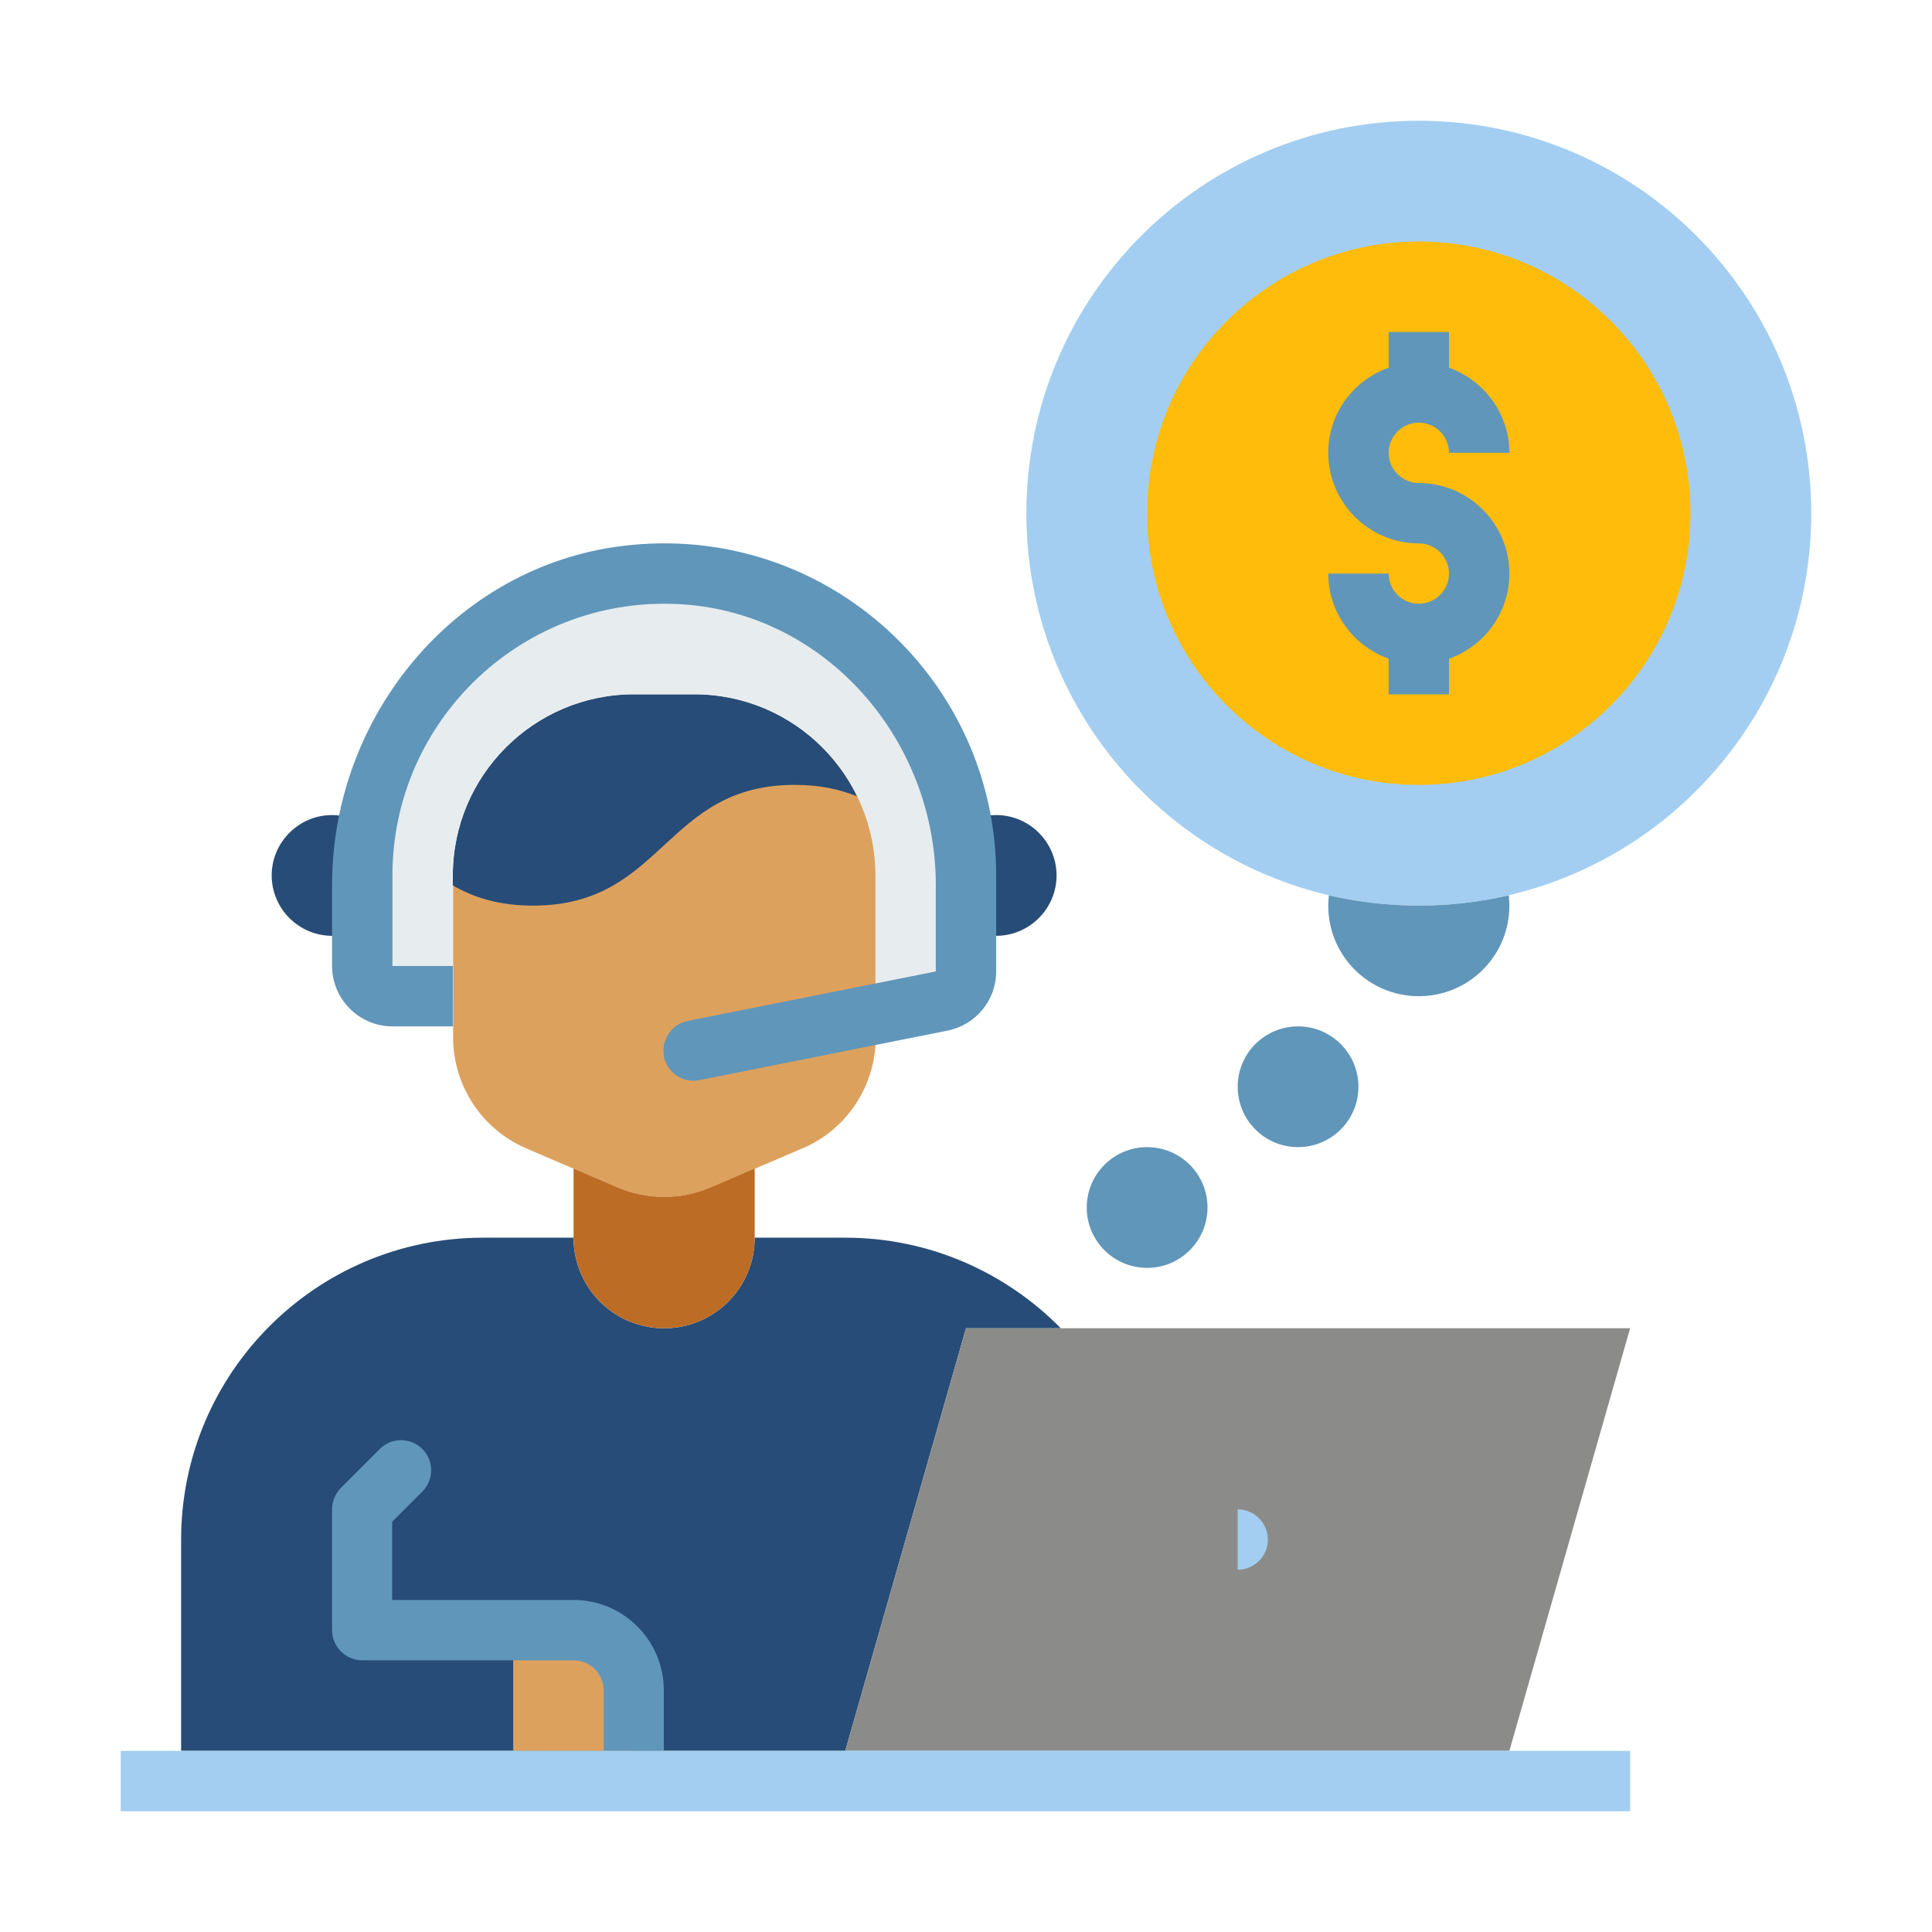
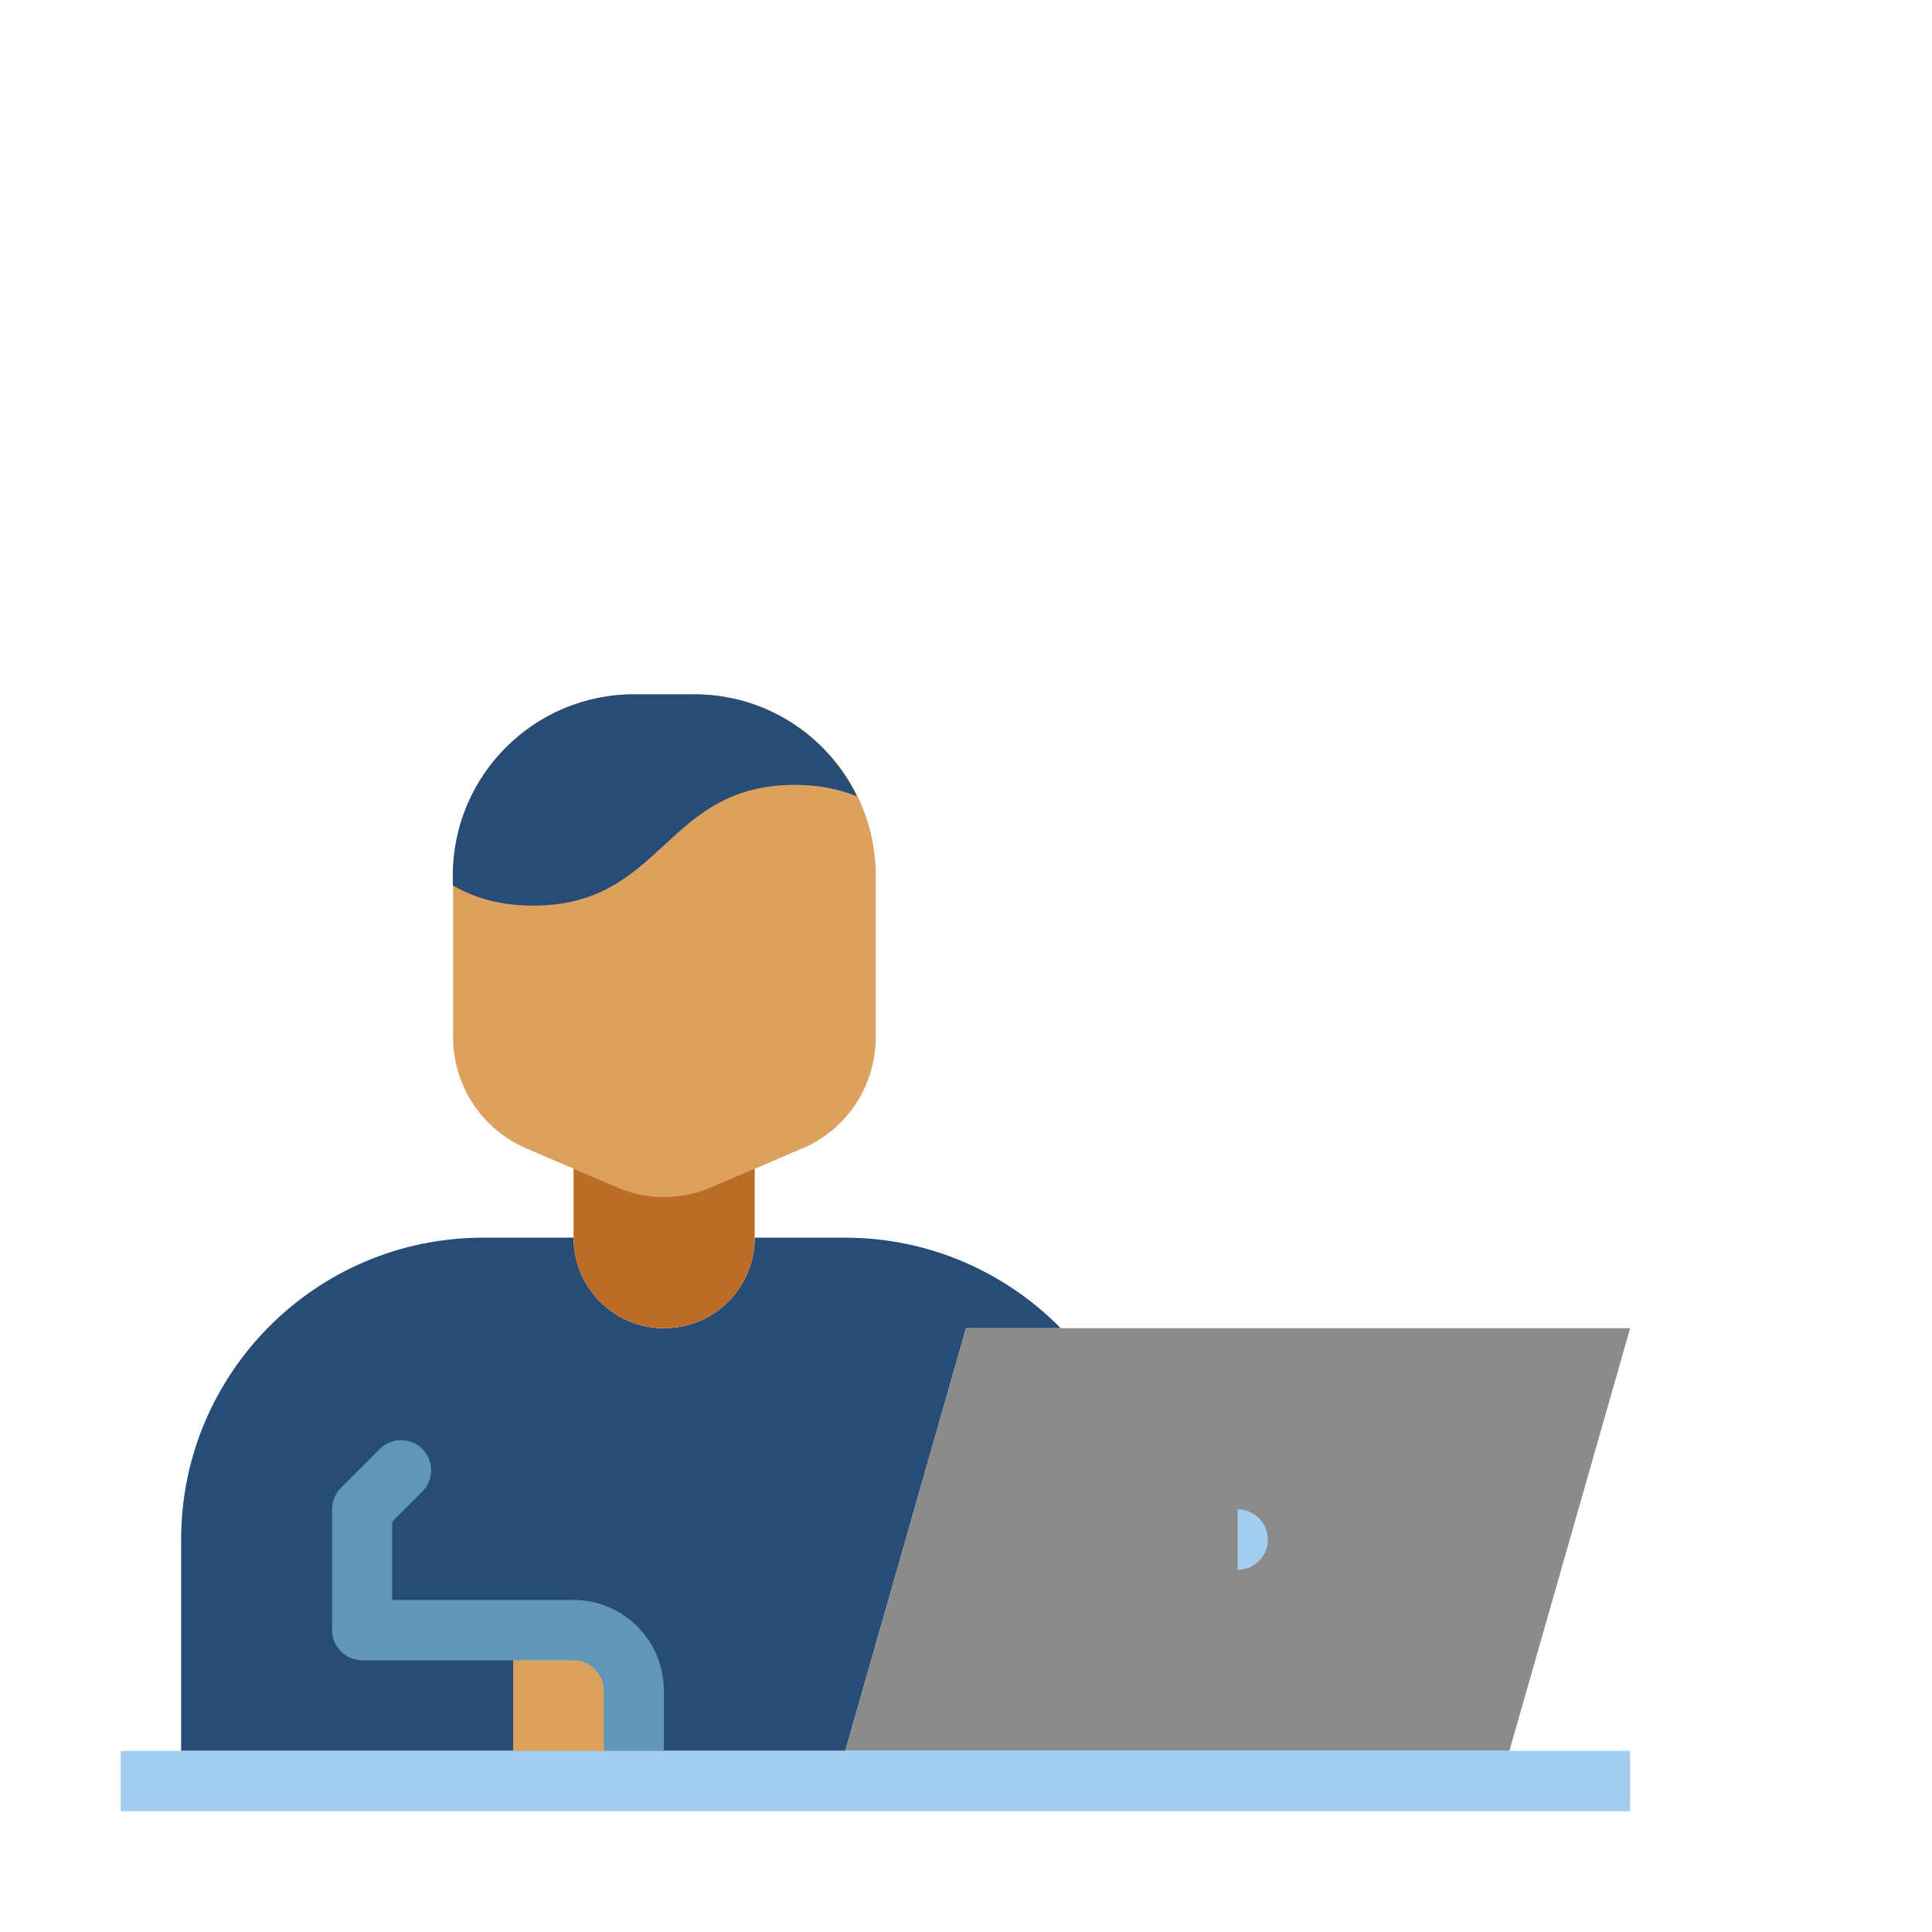
- <svg xmlns="http://www.w3.org/2000/svg" width="800px" height="800px" viewBox="0 0 64 64" data-name="Layer 1" id="Layer_1">
-   <defs>
-     <style>
+ <svg xmlns="http://www.w3.org/2000/svg" width="800px" height="800px" viewBox="0 0 64 64" data-name="Layer 1" id="Layer_1" version="1.1">
+   <defs id="defs4">
+     <style id="style2">
      .cls-1 {
        fill: #e7ecef;
      }

      .cls-2 {
        fill: #ffbc0a;
      }

      .cls-3 {
        fill: #8b8c89;
      }

      .cls-4 {
        fill: #bc6c25;
      }

      .cls-5 {
        fill: #a3cef1;
      }

      .cls-6 {
        fill: #dda15e;
      }

      .cls-7 {
        fill: #6096ba;
      }

      .cls-8 {
        fill: #274c77;
      }
    </style>
  </defs>
-   <circle class="cls-5" cx="47" cy="17" r="13" />
-   <circle class="cls-2" cx="47" cy="17" r="9" />
-   <path class="cls-6" d="M26.58,38.04l-3,1.29c-1.01,.43-2.15,.43-3.15,0l-3-1.29c-1.47-.63-2.42-2.08-2.42-3.68v-5.36c0-3.31,2.69-6,6-6h2c3.31,0,6,2.69,6,6v5.36c0,1.6-.95,3.05-2.42,3.68Z" />
-   <path class="cls-8" d="M35.14,44c-1.82-1.85-4.35-3-7.14-3h-3c0,1.66-1.34,3-3,3s-3-1.34-3-3h-3c-5.52,0-10,4.48-10,10v7H28l4-14h3.14Z" />
-   <path class="cls-6" d="M17,54h2c1.1,0,2,.9,2,2v2h-4v-4h0Z" />
-   <path class="cls-8" d="M12,30.73c-.29,.17-.64,.27-1,.27-1.1,0-2-.9-2-2s.9-2,2-2c.42,0,.81,.13,1.14,.36" />
-   <path class="cls-8" d="M32,30.73c.29,.17,.64,.27,1,.27,1.1,0,2-.9,2-2s-.9-2-2-2c-.42,0-.81,.13-1.14,.36" />
-   <path class="cls-4" d="M19,38.71l1.42,.61c1.01,.44,2.15,.44,3.16,0l1.42-.61v2.29c0,1.66-1.34,3-3,3s-3-1.34-3-3v-2.29Z" />
-   <polyline class="cls-3" points="28 58 32 44 54 44 50 58" />
-   <path class="cls-8" d="M28.4,26.38h-.01c-.57-.23-1.23-.38-2.06-.38-4.33,0-4.33,4-8.67,4-1.13,0-1.97-.27-2.66-.67v-.33c0-3.31,2.69-6,6-6h2c2.37,0,4.42,1.38,5.39,3.38h.01Z" />
-   <path class="cls-1" d="M29,33.6v-4.6c0-3.31-2.69-6-6-6h-2c-3.31,0-6,2.69-6,6v4h-2c-.55,0-1-.45-1-1v-3c0-5.52,4.48-10,10-10,2.76,0,5.26,1.12,7.07,2.93s2.93,4.31,2.93,7.07v3.18c0,.48-.34,.89-.8,.98l-2.2,.44Z" />
-   <path class="cls-5" d="M41,50c.55,0,1,.45,1,1s-.45,1-1,1v-2Z" />
-   <path class="cls-7" d="M22,35h0c-.11-.54,.24-1.07,.78-1.18l8.22-1.64v-2.86c0-4.79-3.61-8.98-8.38-9.3-5.24-.35-9.62,3.81-9.62,8.98v3h2v2h-2c-1.1,0-2-.9-2-2v-2.68c0-5.72,4.24-10.74,9.94-11.27,6.54-.62,12.06,4.53,12.06,10.95v3.18c0,.95-.67,1.77-1.61,1.96l-8.22,1.64c-.54,.11-1.07-.24-1.18-.78Z" />
-   <path class="cls-7" d="M22,58h-2v-2c0-.55-.45-1-1-1h-7c-.55,0-1-.45-1-1v-4c0-.27,.11-.52,.29-.71l1.29-1.29c.39-.39,1.02-.39,1.41,0h0c.39,.39,.39,1.02,0,1.41l-1,1v2.59h6c1.66,0,3,1.34,3,3v2Z" />
-   <rect class="cls-5" height="2" width="50" x="4" y="58" />
-   <path class="cls-7" d="M47,16c-.55,0-1-.45-1-1s.45-1,1-1,1,.45,1,1h2c0-1.3-.84-2.4-2-2.82v-1.18h-2v1.18c-1.16,.41-2,1.51-2,2.82,0,1.65,1.35,3,3,3,.55,0,1,.45,1,1s-.45,1-1,1-1-.45-1-1h-2c0,1.3,.84,2.4,2,2.82v1.18h2v-1.18c1.16-.41,2-1.51,2-2.82,0-1.65-1.35-3-3-3Z" />
-   <path class="cls-7" d="M44.02,29.66c-.01,.11-.02,.23-.02,.34,0,1.66,1.34,3,3,3s3-1.34,3-3c0-.11-.01-.23-.02-.34-.96,.22-1.95,.34-2.98,.34s-2.02-.12-2.98-.34Z" />
-   <circle class="cls-7" cx="43" cy="36" r="2" />
-   <circle class="cls-7" cx="38" cy="40" r="2" />
+   <path class="cls-6" d="M26.58,38.04l-3,1.29c-1.01,.43-2.15,.43-3.15,0l-3-1.29c-1.47-.63-2.42-2.08-2.42-3.68v-5.36c0-3.31,2.69-6,6-6h2c3.31,0,6,2.69,6,6v5.36c0,1.6-.95,3.05-2.42,3.68Z" id="path10" />
+   <path class="cls-8" d="M35.14,44c-1.82-1.85-4.35-3-7.14-3h-3c0,1.66-1.34,3-3,3s-3-1.34-3-3h-3c-5.52,0-10,4.48-10,10v7H28l4-14h3.14Z" id="path12" />
+   <path class="cls-6" d="M17,54h2c1.1,0,2,.9,2,2v2h-4v-4h0Z" id="path14" />
+   <path class="cls-4" d="M19,38.71l1.42,.61c1.01,.44,2.15,.44,3.16,0l1.42-.61v2.29c0,1.66-1.34,3-3,3s-3-1.34-3-3v-2.29Z" id="path20" />
+   <polyline class="cls-3" points="28 58 32 44 54 44 50 58" id="polyline22" />
+   <path class="cls-8" d="M28.4,26.38h-.01c-.57-.23-1.23-.38-2.06-.38-4.33,0-4.33,4-8.67,4-1.13,0-1.97-.27-2.66-.67v-.33c0-3.31,2.69-6,6-6h2c2.37,0,4.42,1.38,5.39,3.38h.01Z" id="path24" />
+   <path class="cls-5" d="M41,50c.55,0,1,.45,1,1s-.45,1-1,1v-2Z" id="path28" />
+   <path class="cls-7" d="M22,58h-2v-2c0-.55-.45-1-1-1h-7c-.55,0-1-.45-1-1v-4c0-.27,.11-.52,.29-.71l1.29-1.29c.39-.39,1.02-.39,1.41,0h0c.39,.39,.39,1.02,0,1.41l-1,1v2.59h6c1.66,0,3,1.34,3,3v2Z" id="path32" />
+   <rect class="cls-5" height="2" width="50" x="4" y="58" id="rect34" />
</svg>
